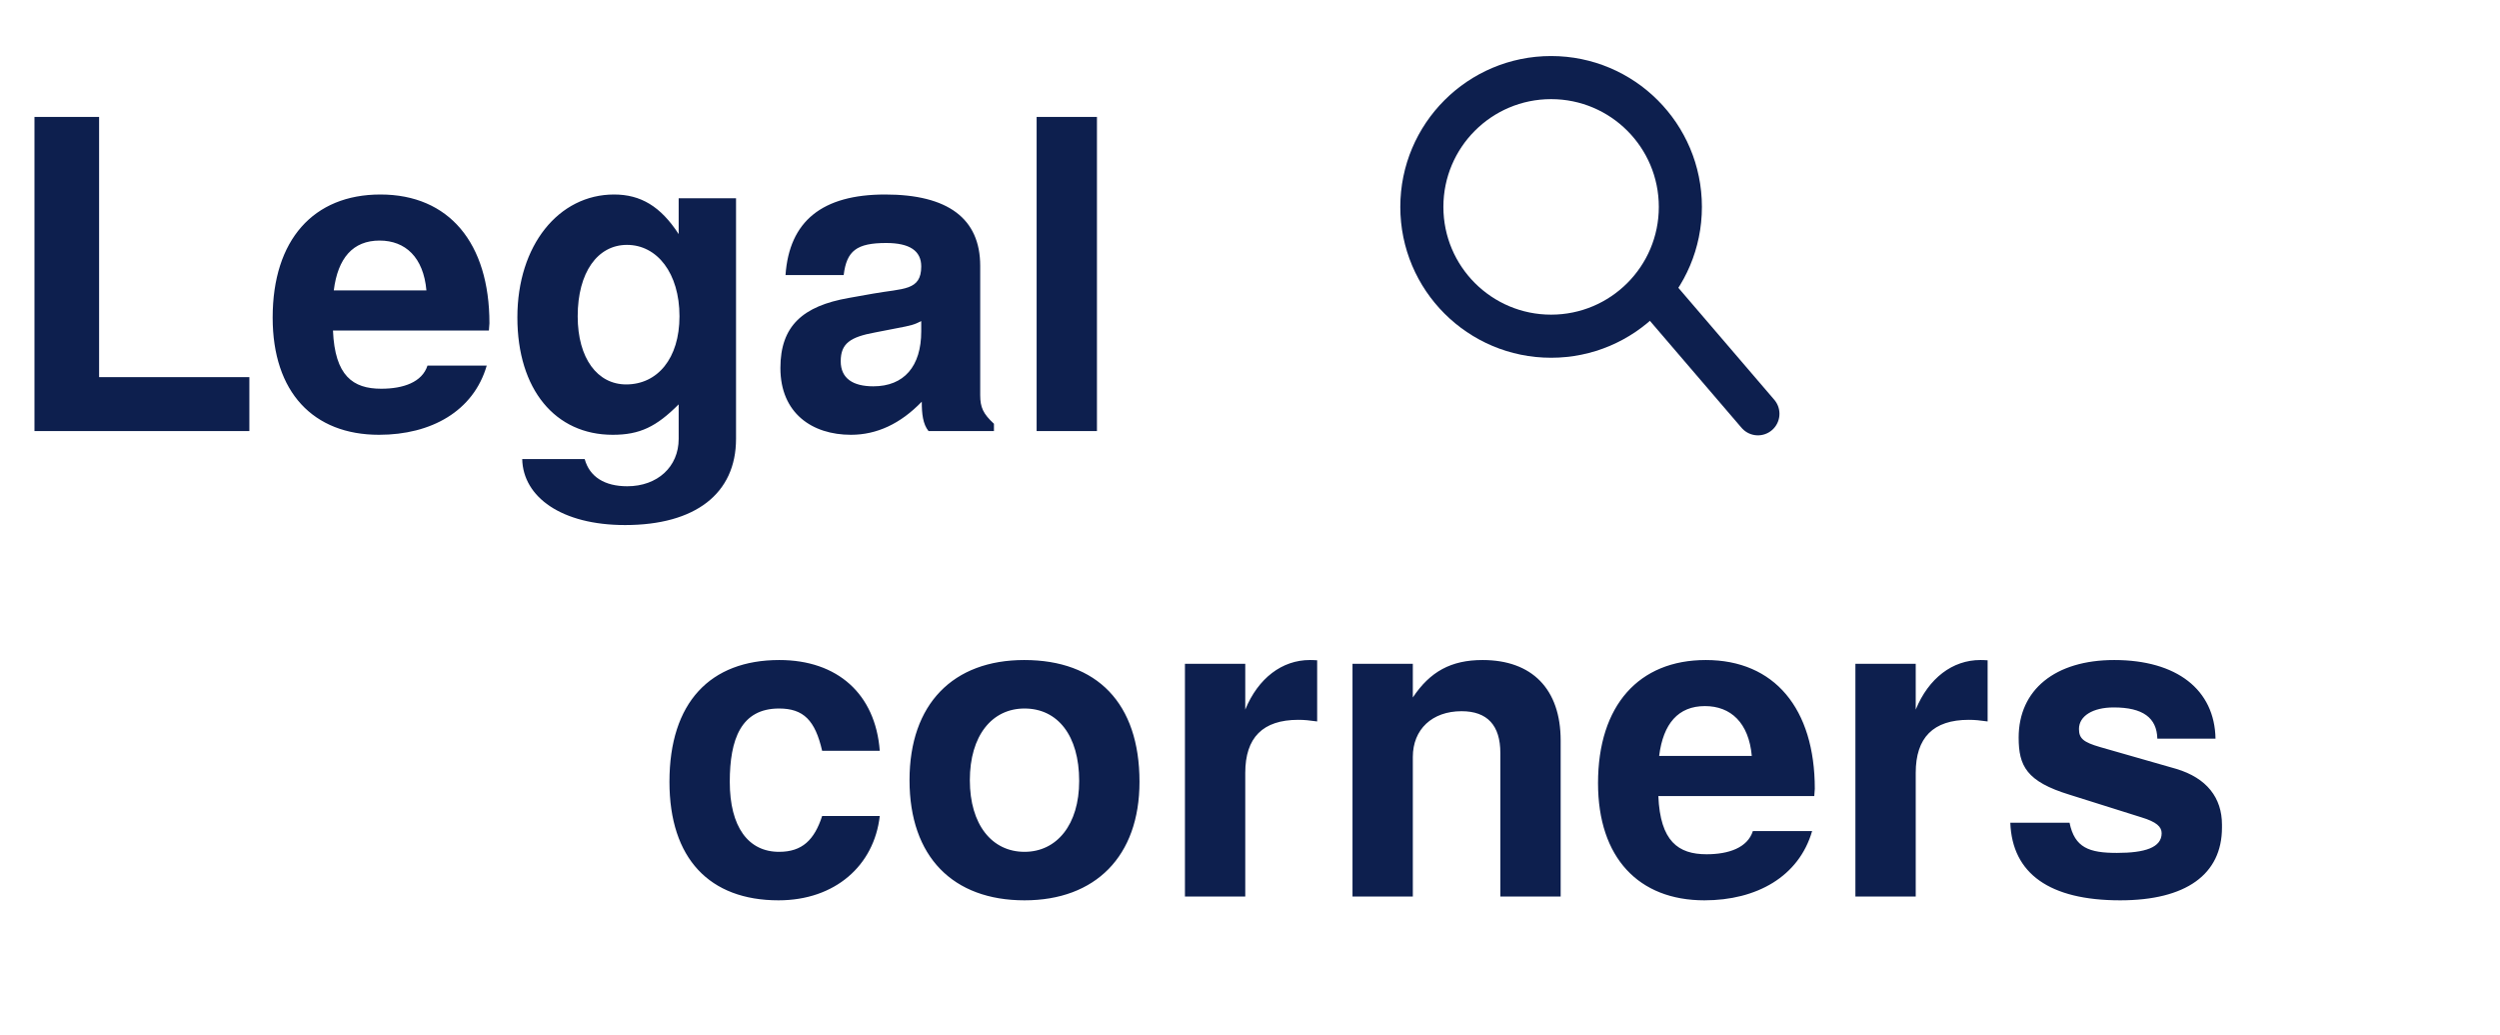
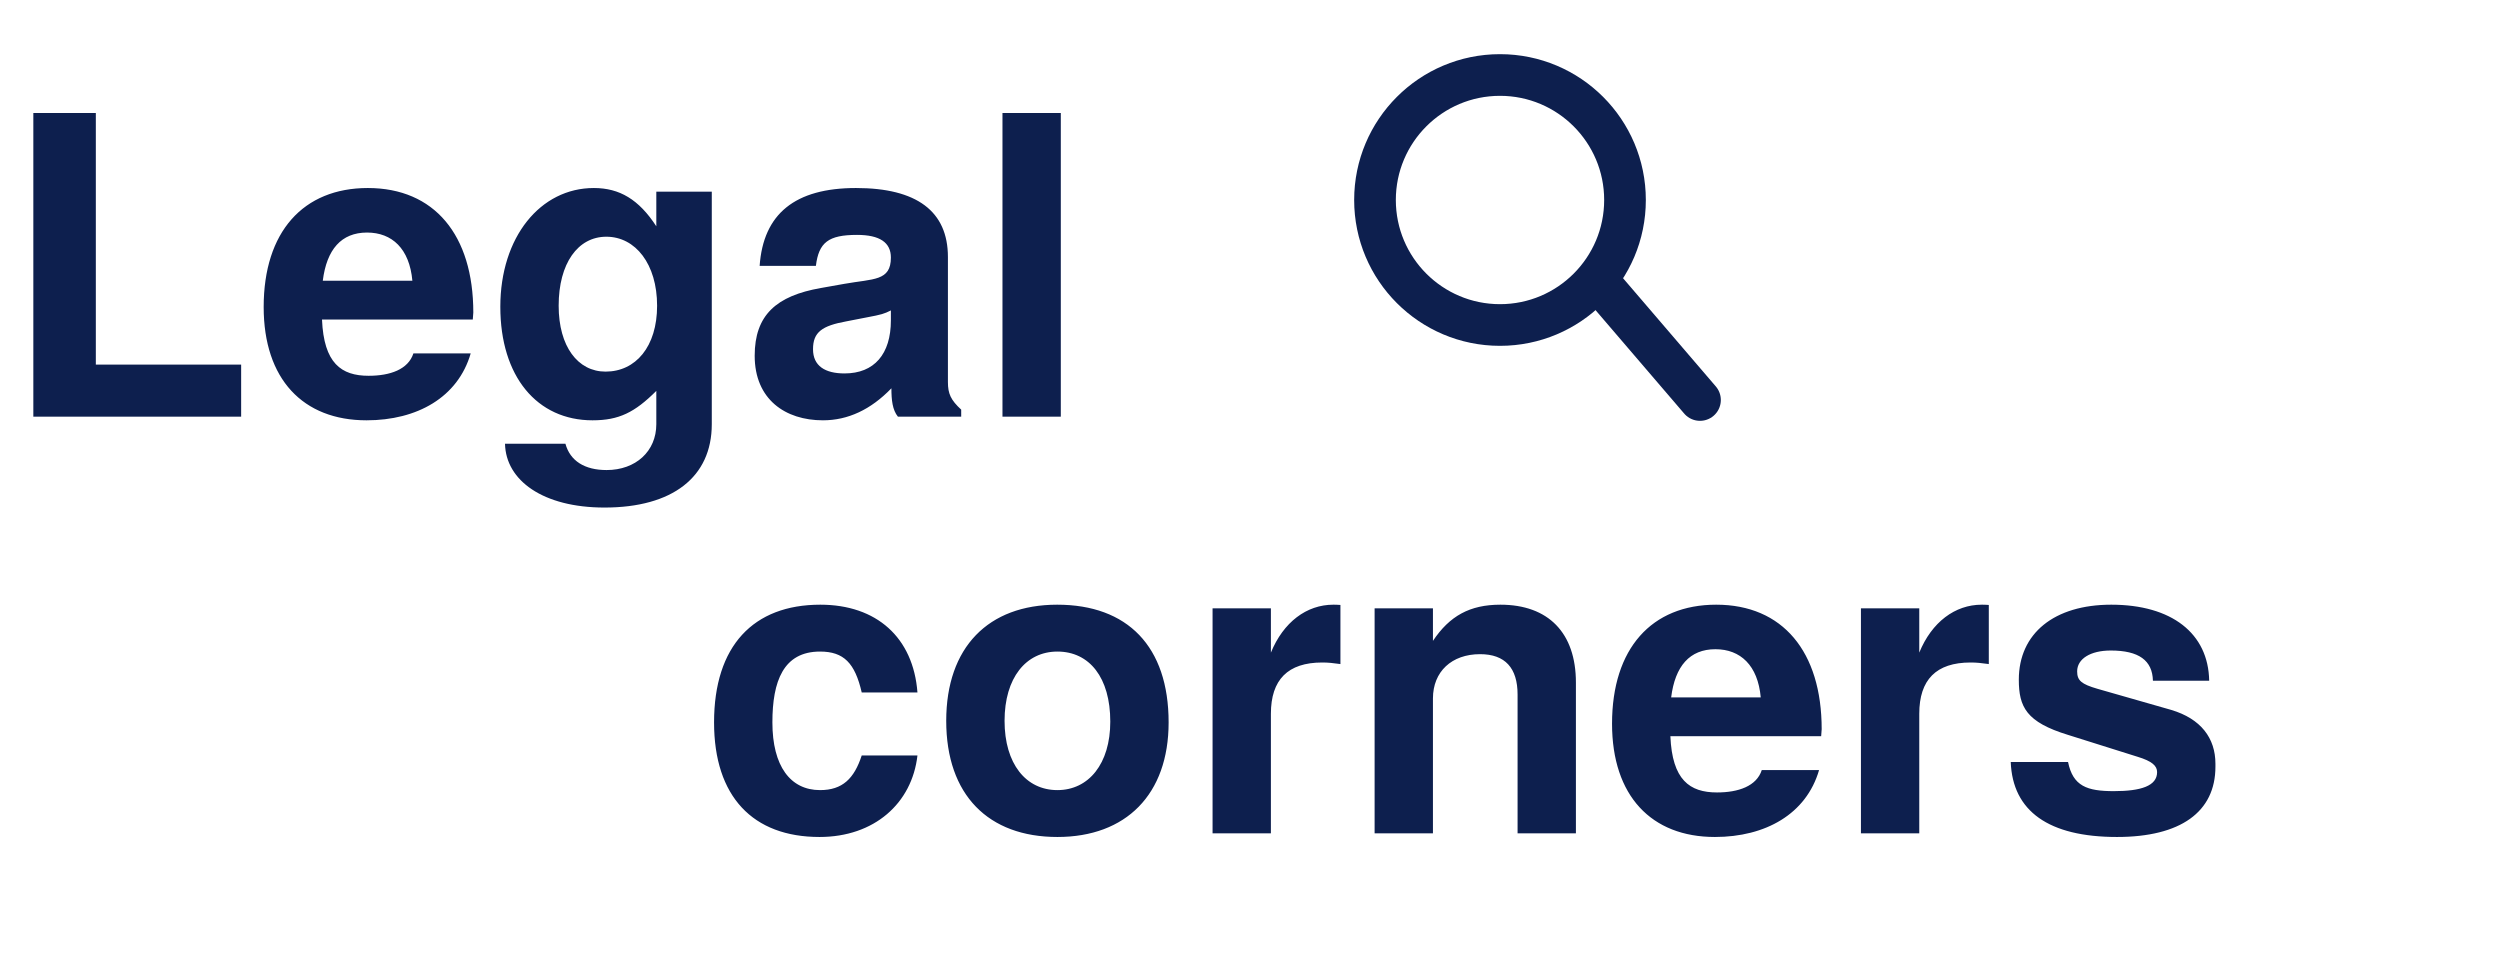
- <svg xmlns="http://www.w3.org/2000/svg" viewBox="0 0 145 60" width="145" height="60">
+ <svg xmlns="http://www.w3.org/2000/svg" viewBox="0 0 150 58" width="150" height="58">
  <text x="0" y="25" font-family="'Poppins', 'Montserrat', 'Helvetica Neue', sans-serif" font-weight="700" font-size="25" fill="#0d1f4e">Legal</text>
  <circle cx="90" cy="12" r="7.5" stroke="#0d1f4e" stroke-width="2.5" fill="none" />
  <line x1="96" y1="17" x2="102" y2="24" stroke="#0d1f4e" stroke-width="2.5" stroke-linecap="round" />
-   <text x="38" y="52" font-family="'Poppins', 'Montserrat', 'Helvetica Neue', sans-serif" font-weight="700" font-size="25" fill="#0d1f4e">corners</text>
+   <text x="42" y="50" font-family="'Poppins', 'Montserrat', 'Helvetica Neue', sans-serif" font-weight="700" font-size="25" fill="#0d1f4e">corners</text>
</svg>
